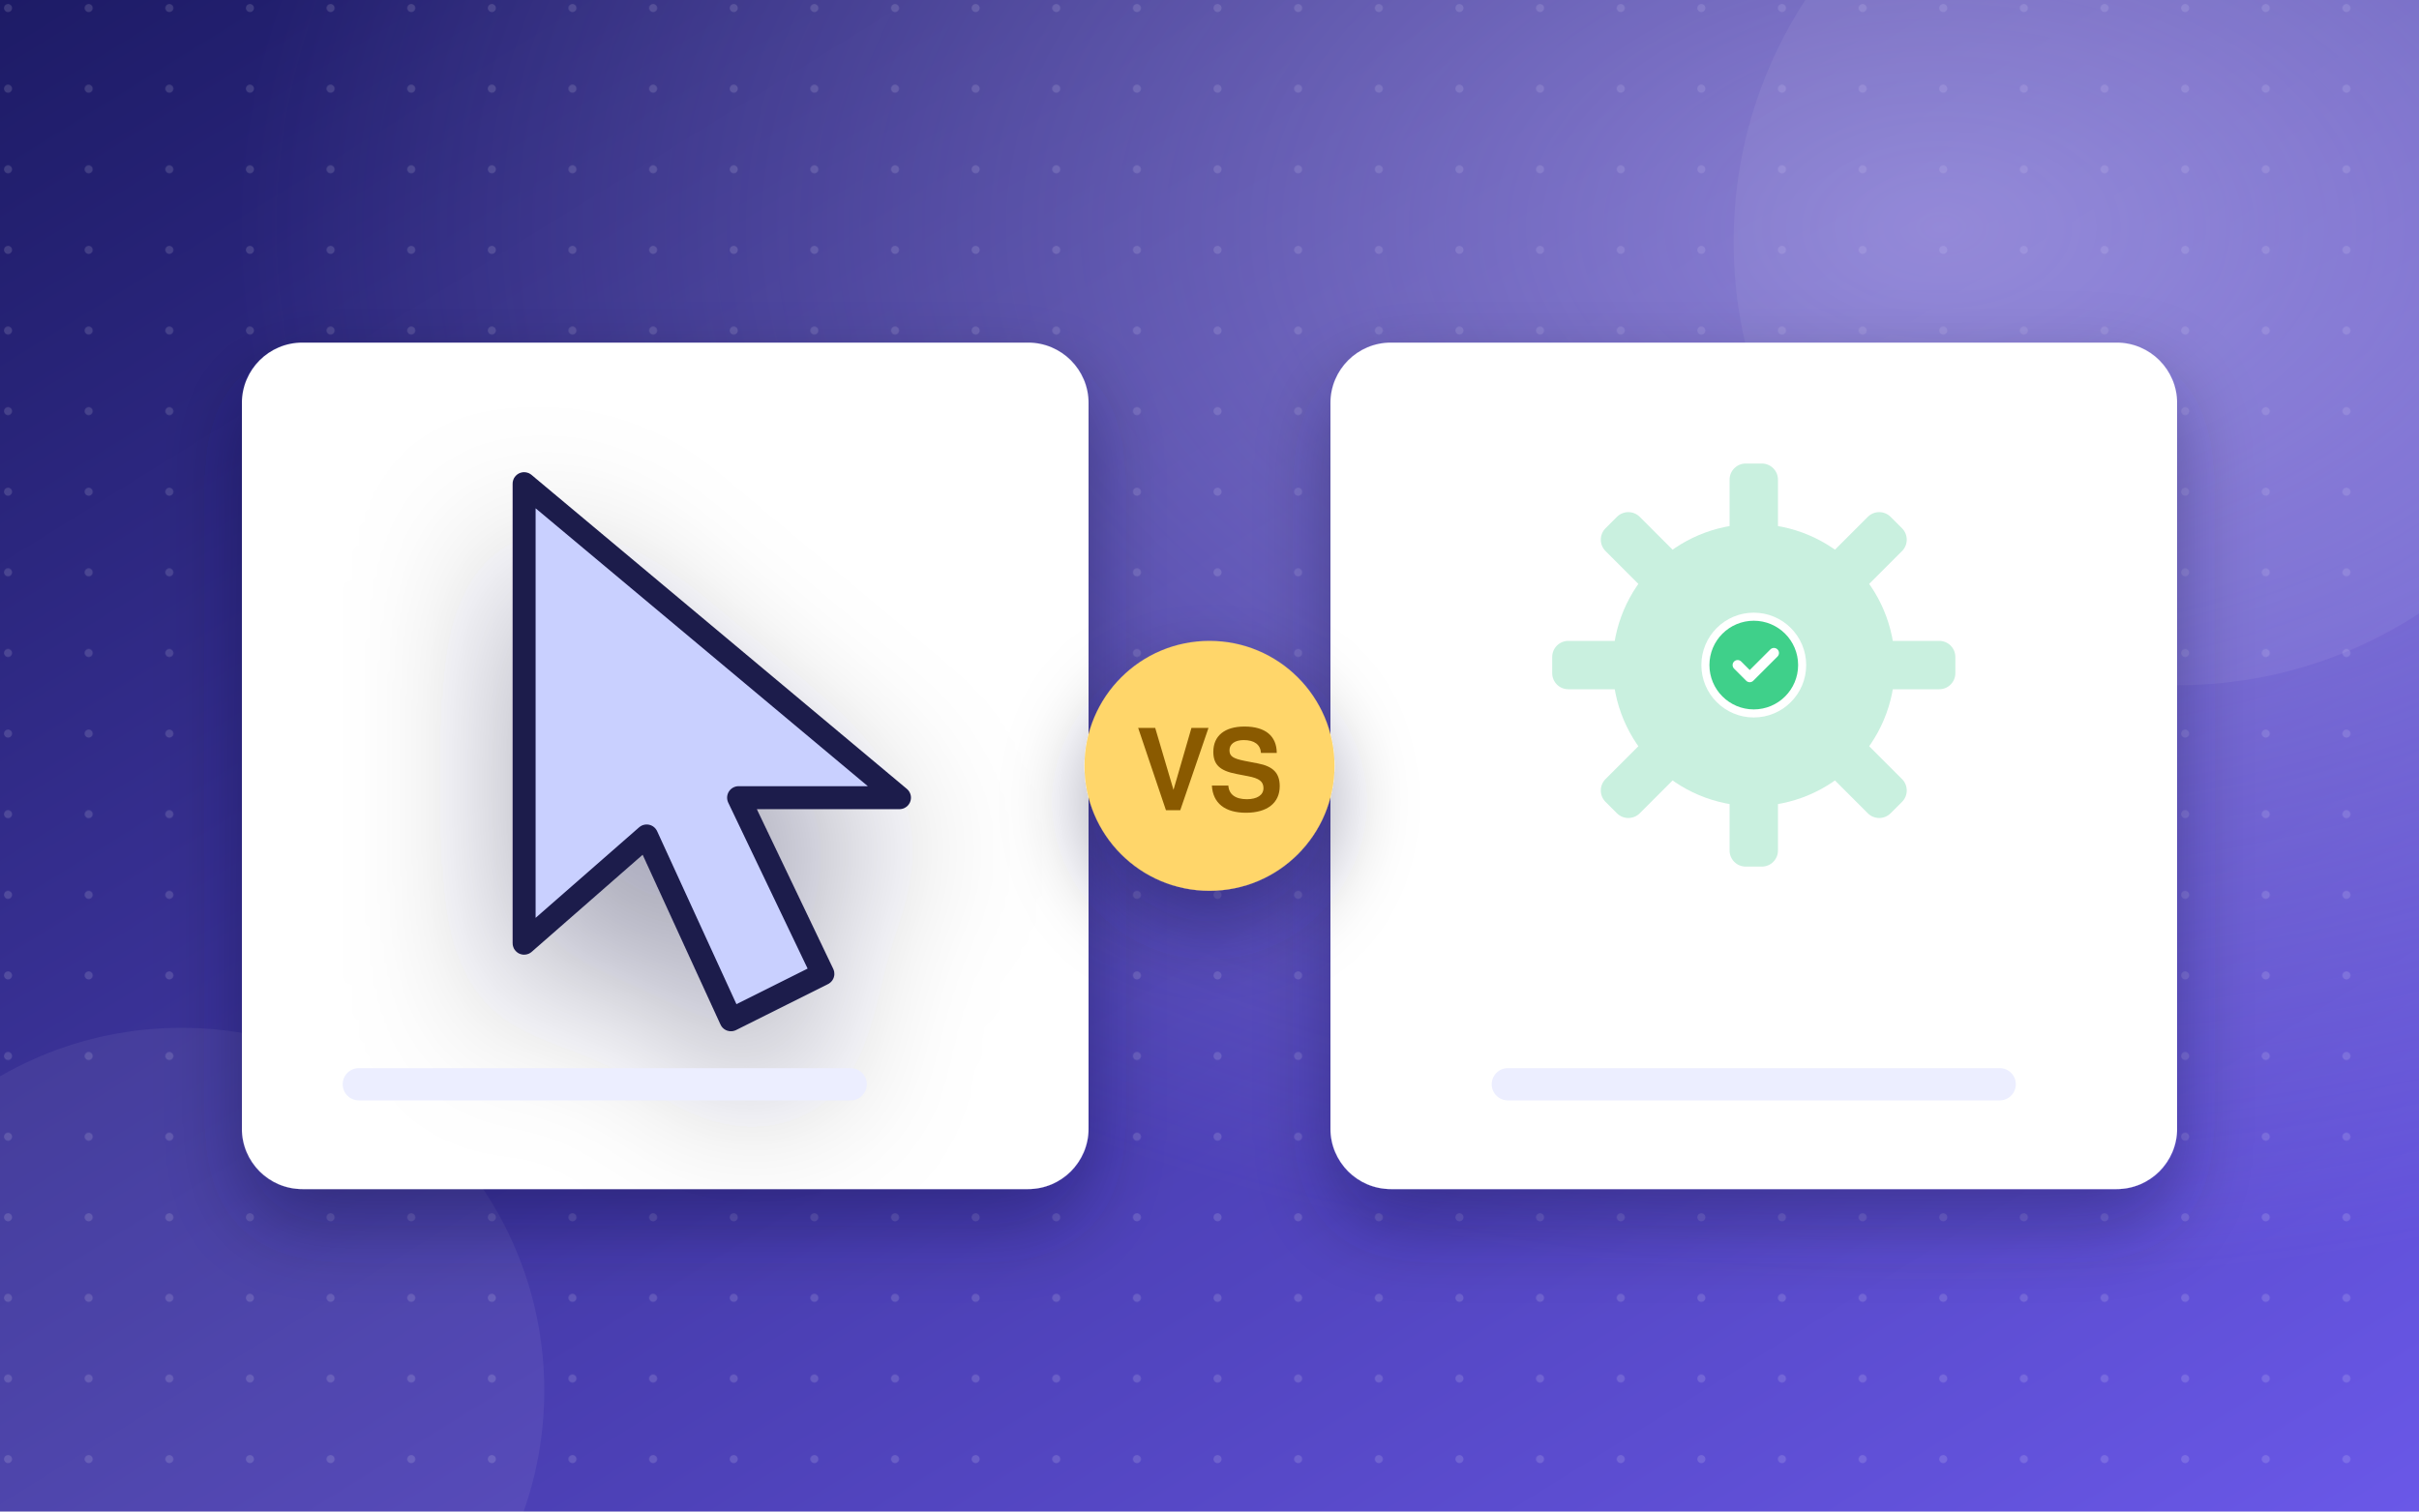
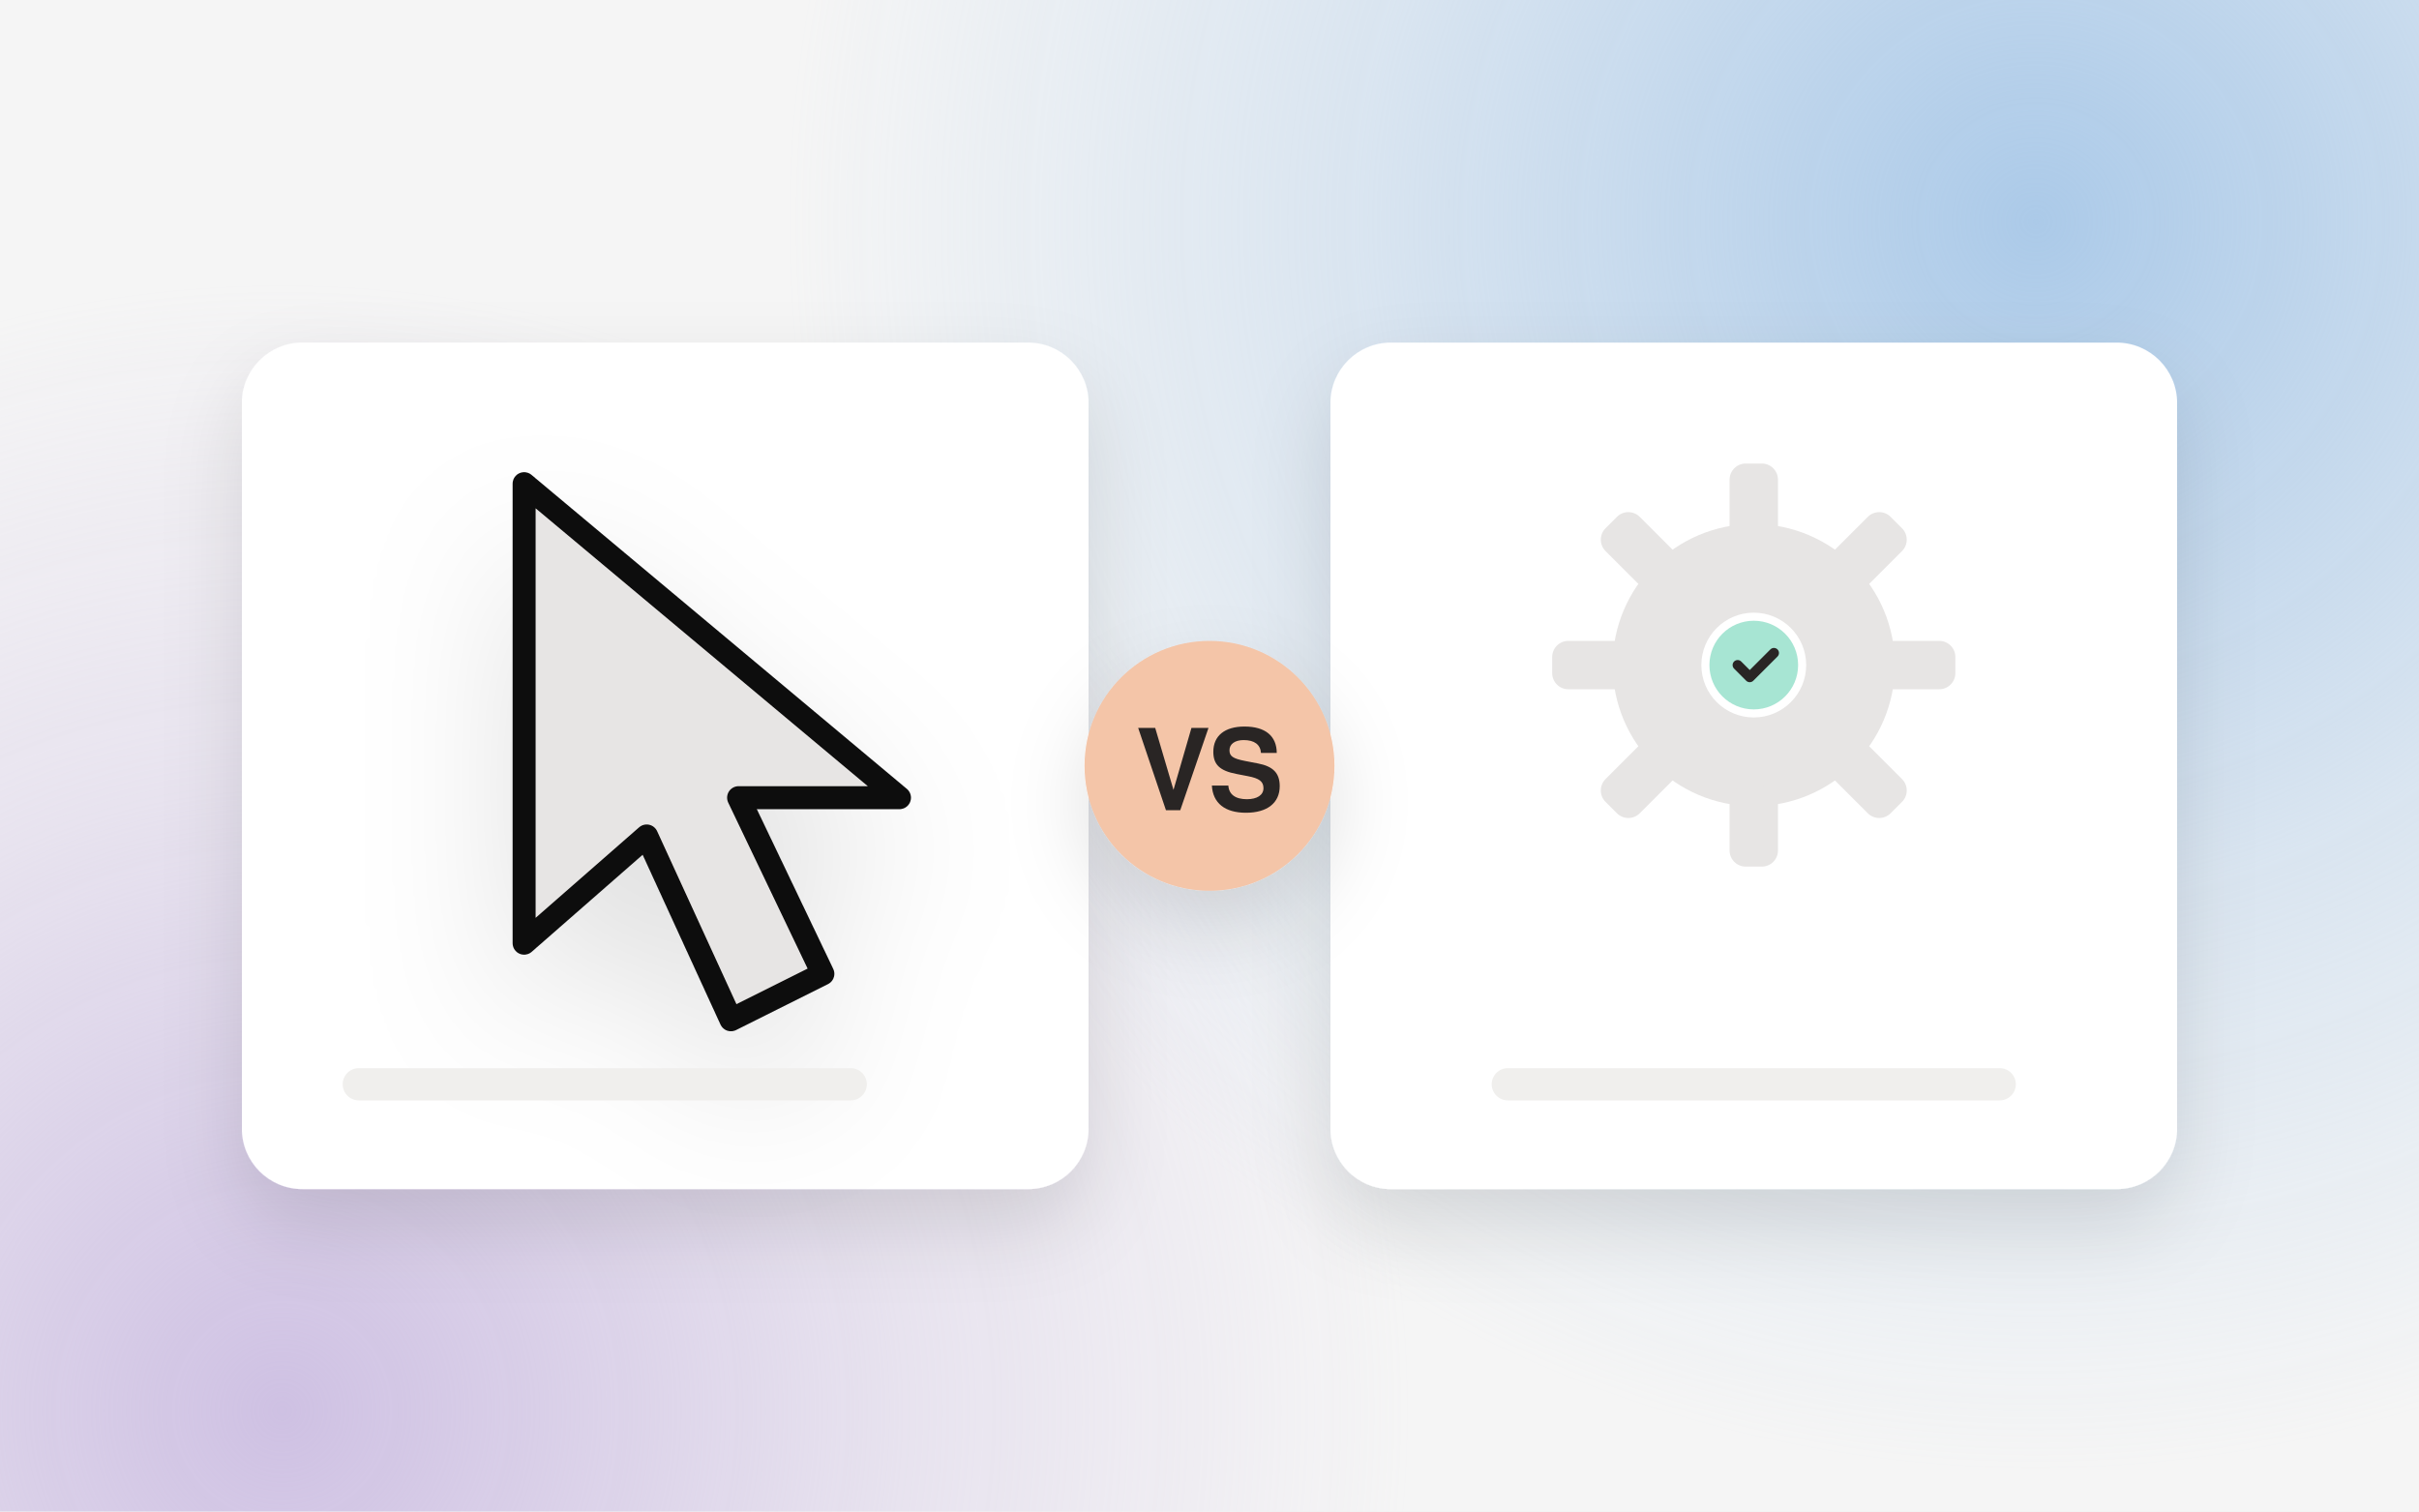
<svg xmlns="http://www.w3.org/2000/svg" viewBox="0 0 1200 750" width="1200" height="750">
  <defs>
-     <linearGradient id="bg9" x1="0" y1="0" x2="1" y2="1">
-       <stop offset="0" stop-color="#1d1b66" />
-       <stop offset="1" stop-color="#6a58e8" />
-     </linearGradient>
-     <radialGradient id="gl9" cx=".8" cy=".15" r=".7">
-       <stop offset="0" stop-color="#cbbfff" stop-opacity=".55" />
-       <stop offset="1" stop-color="#cbbfff" stop-opacity="0" />
+     <radialGradient id="bloomA" cx="1010" cy="110" r="620" gradientUnits="userSpaceOnUse">
+       <stop offset="0" stop-color="#a8c8e8" stop-opacity=".95" />
+       <stop offset=".55" stop-color="#a8c8e8" stop-opacity=".35" />
+       <stop offset="1" stop-color="#a8c8e8" stop-opacity="0" />
+     </radialGradient>
+     <radialGradient id="bloomB" cx="140" cy="700" r="560" gradientUnits="userSpaceOnUse">
+       <stop offset="0" stop-color="#c8b8e0" stop-opacity=".85" />
+       <stop offset=".55" stop-color="#c8b8e0" stop-opacity=".3" />
+       <stop offset="1" stop-color="#c8b8e0" stop-opacity="0" />
    </radialGradient>
    <filter id="sh" x="-60%" y="-60%" width="220%" height="240%">
-       <feDropShadow dx="0" dy="18" stdDeviation="20" flood-color="#0b0a33" flood-opacity=".35" />
+       <feDropShadow dx="0" dy="18" stdDeviation="20" flood-color="#0c0a09" flood-opacity=".12" />
    </filter>
-     <pattern id="dots" width="40" height="40" patternUnits="userSpaceOnUse">
-       <circle cx="4" cy="4" r="2" fill="#fff" fill-opacity=".14" />
-     </pattern>
  </defs>
-   <rect width="1200" height="750" fill="url(#bg9)" />
-   <rect width="1200" height="750" fill="url(#dots)" />
-   <rect width="1200" height="750" fill="url(#gl9)" />
-   <circle cx="1080" cy="120" r="220" fill="#fff" fill-opacity=".06" />
-   <circle cx="90" cy="690" r="180" fill="#fff" fill-opacity=".06" />
-   <rect x="120" y="170" width="420" height="420" rx="30" fill="#fff" filter="url(#sh)" />
-   <rect x="660" y="170" width="420" height="420" rx="30" fill="#fff" filter="url(#sh)" />
+   <rect width="1200" height="750" fill="#f5f5f5" />
+   <rect width="1200" height="750" fill="url(#bloomA)" />
+   <rect width="1200" height="750" fill="url(#bloomB)" />
+   <rect x="120" y="170" width="420" height="420" rx="30" fill="#ffffff" filter="url(#sh)" />
+   <rect x="660" y="170" width="420" height="420" rx="30" fill="#ffffff" filter="url(#sh)" />
  <g filter="url(#sh)" transform="translate(260 240) scale(1.9)">
-     <path d="M0 0 L0 120 L32 92 L54 140 L78 128 L56 82 L98 82 Z" fill="#c9d0ff" stroke="#1b1a4b" stroke-width="6" stroke-linejoin="round" />
+     <path d="M0 0 L0 120 L32 92 L54 140 L78 128 L56 82 L98 82 Z" fill="#e7e5e4" stroke="#0c0a09" stroke-width="6" stroke-linejoin="round" />
  </g>
-   <rect x="170" y="530" width="260" height="16" rx="8.0" fill="#eceeff" />
+   <rect x="170" y="530" width="260" height="16" rx="8.0" fill="#f0efed" />
  <g transform="translate(870 330)">
-     <circle r="70" fill="#c9f0df" />
-     <circle r="26" fill="#fff" />
-     <rect x="-12" y="-100" width="24" height="40" rx="8" fill="#c9f0df" transform="rotate(0)" />
-     <rect x="-12" y="-100" width="24" height="40" rx="8" fill="#c9f0df" transform="rotate(45)" />
-     <rect x="-12" y="-100" width="24" height="40" rx="8" fill="#c9f0df" transform="rotate(90)" />
-     <rect x="-12" y="-100" width="24" height="40" rx="8" fill="#c9f0df" transform="rotate(135)" />
-     <rect x="-12" y="-100" width="24" height="40" rx="8" fill="#c9f0df" transform="rotate(180)" />
-     <rect x="-12" y="-100" width="24" height="40" rx="8" fill="#c9f0df" transform="rotate(225)" />
-     <rect x="-12" y="-100" width="24" height="40" rx="8" fill="#c9f0df" transform="rotate(270)" />
-     <rect x="-12" y="-100" width="24" height="40" rx="8" fill="#c9f0df" transform="rotate(315)" />
+     <circle r="70" fill="#e7e5e4" />
+     <circle r="26" fill="#ffffff" />
+     <rect x="-12" y="-100" width="24" height="40" rx="8" fill="#e7e5e4" transform="rotate(0)" />
+     <rect x="-12" y="-100" width="24" height="40" rx="8" fill="#e7e5e4" transform="rotate(45)" />
+     <rect x="-12" y="-100" width="24" height="40" rx="8" fill="#e7e5e4" transform="rotate(90)" />
+     <rect x="-12" y="-100" width="24" height="40" rx="8" fill="#e7e5e4" transform="rotate(135)" />
+     <rect x="-12" y="-100" width="24" height="40" rx="8" fill="#e7e5e4" transform="rotate(180)" />
+     <rect x="-12" y="-100" width="24" height="40" rx="8" fill="#e7e5e4" transform="rotate(225)" />
+     <rect x="-12" y="-100" width="24" height="40" rx="8" fill="#e7e5e4" transform="rotate(270)" />
+     <rect x="-12" y="-100" width="24" height="40" rx="8" fill="#e7e5e4" transform="rotate(315)" />
  </g>
-   <circle cx="870" cy="330" r="22" fill="#3fd08a" />
-   <path d="M862 330 l6 6 12 -12" fill="none" stroke="#fff" stroke-width="5" stroke-linecap="round" stroke-linejoin="round" />
-   <rect x="740" y="530" width="260" height="16" rx="8.0" fill="#eceeff" />
+   <circle cx="870" cy="330" r="22" fill="#a7e5d3" />
+   <path d="M862 330 l6 6 12 -12" fill="none" stroke="#292524" stroke-width="5" stroke-linecap="round" stroke-linejoin="round" />
+   <rect x="740" y="530" width="260" height="16" rx="8.0" fill="#f0efed" />
  <g filter="url(#sh)">
-     <circle cx="600" cy="380" r="62" fill="#ffd66b" />
+     <circle cx="600" cy="380" r="62" fill="#f4c5a8" />
  </g>
-   <text x="600" y="402" font-size="56" font-weight="800" fill="#8a5a00" text-anchor="middle" font-family="Helvetica, Arial, sans-serif">VS</text>
+   <text x="600" y="402" font-size="56" font-weight="800" fill="#292524" text-anchor="middle" font-family="Helvetica, Arial, sans-serif">VS</text>
</svg>
